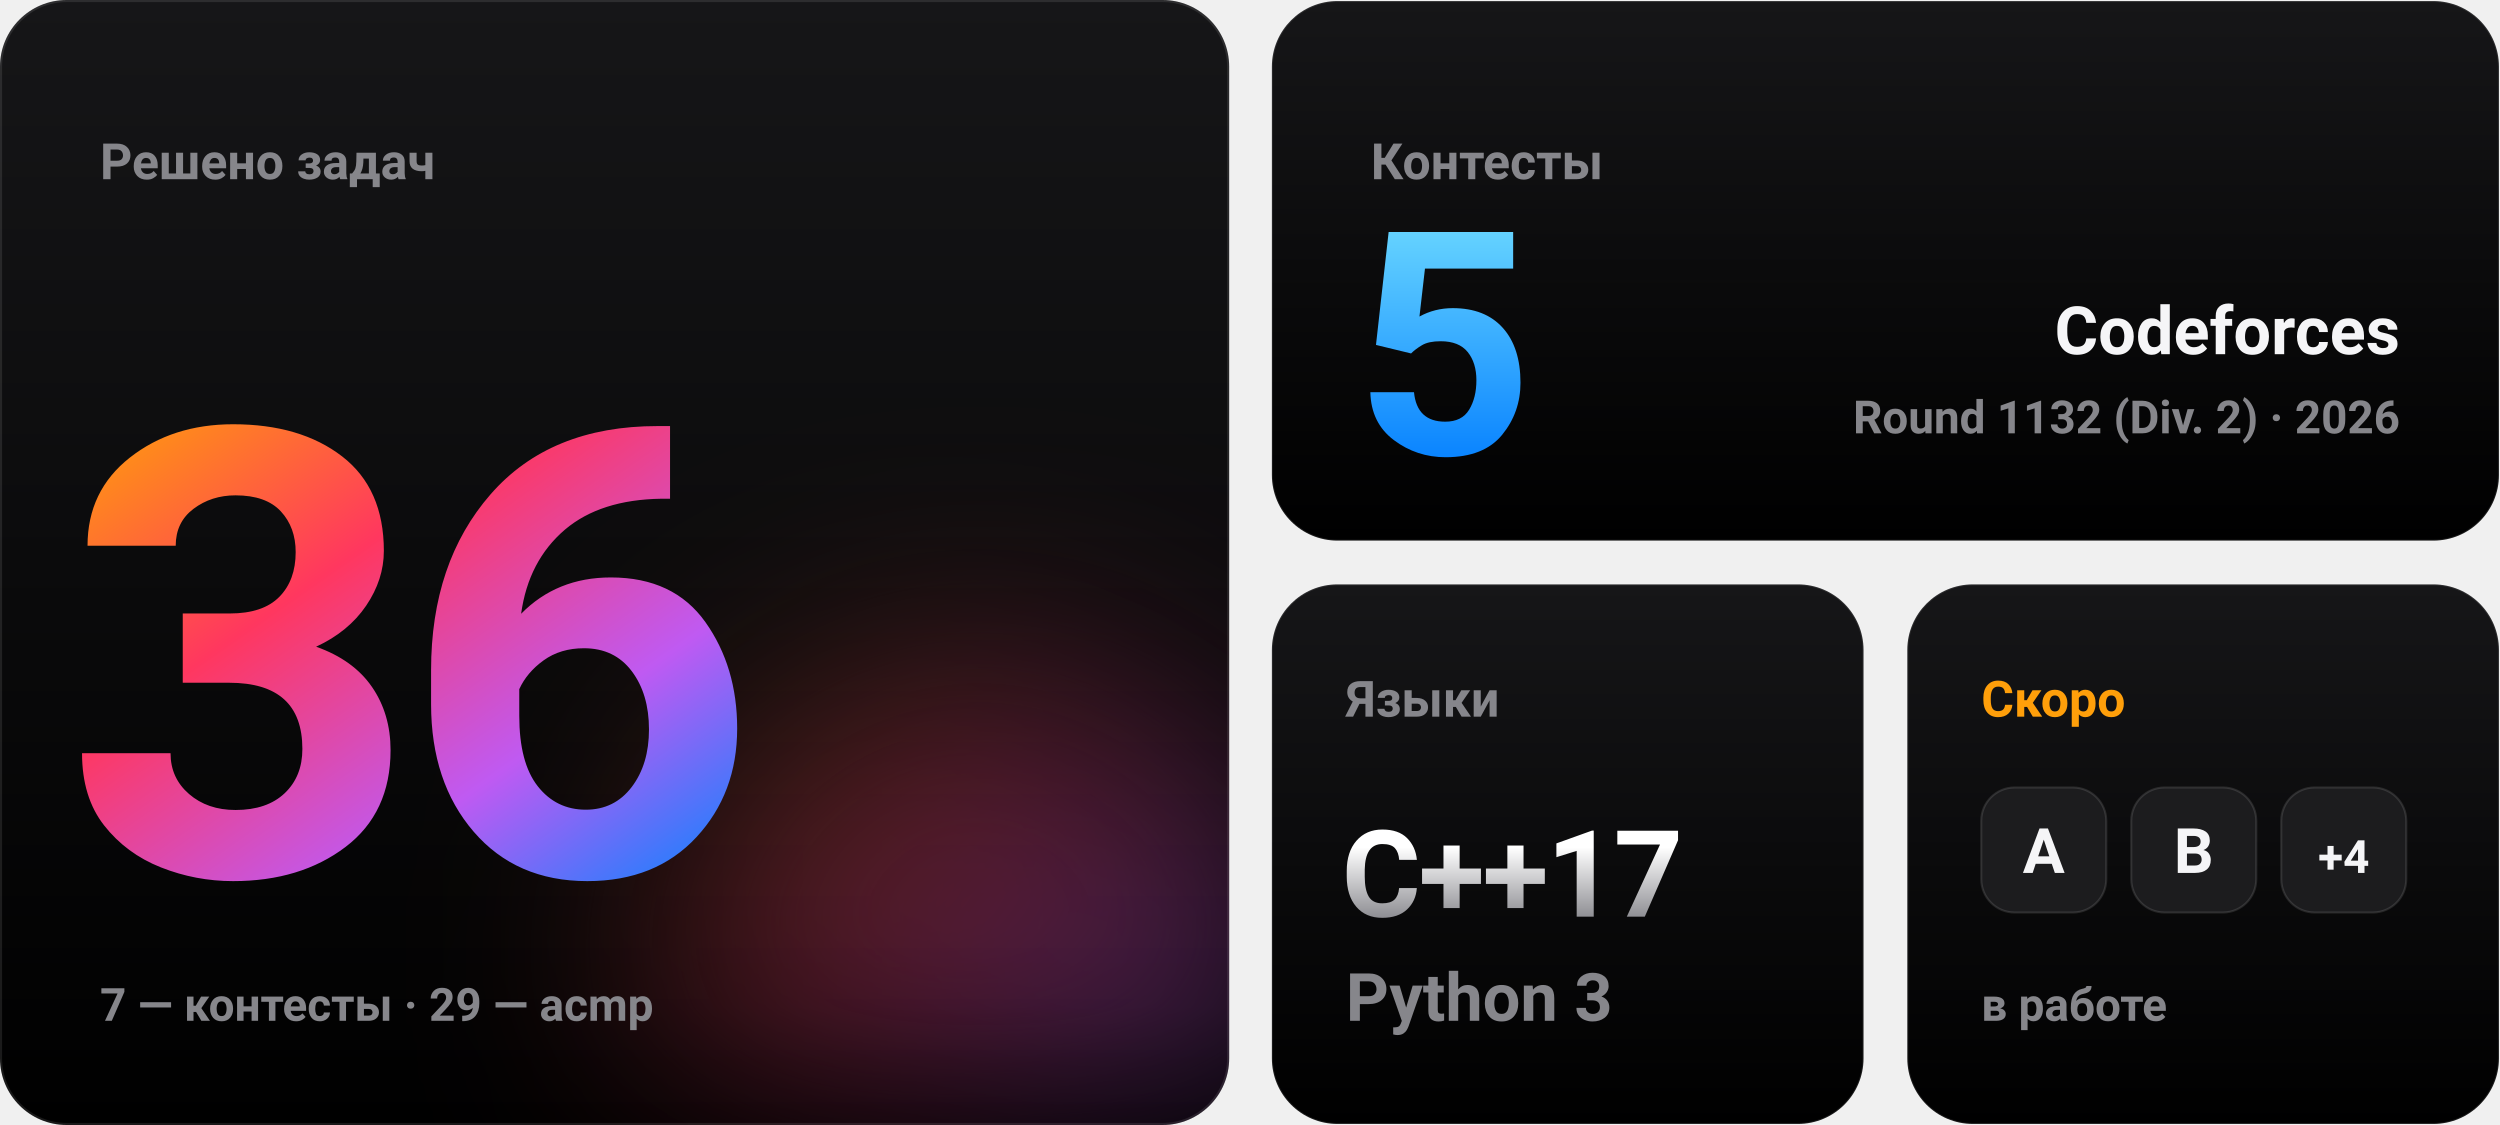
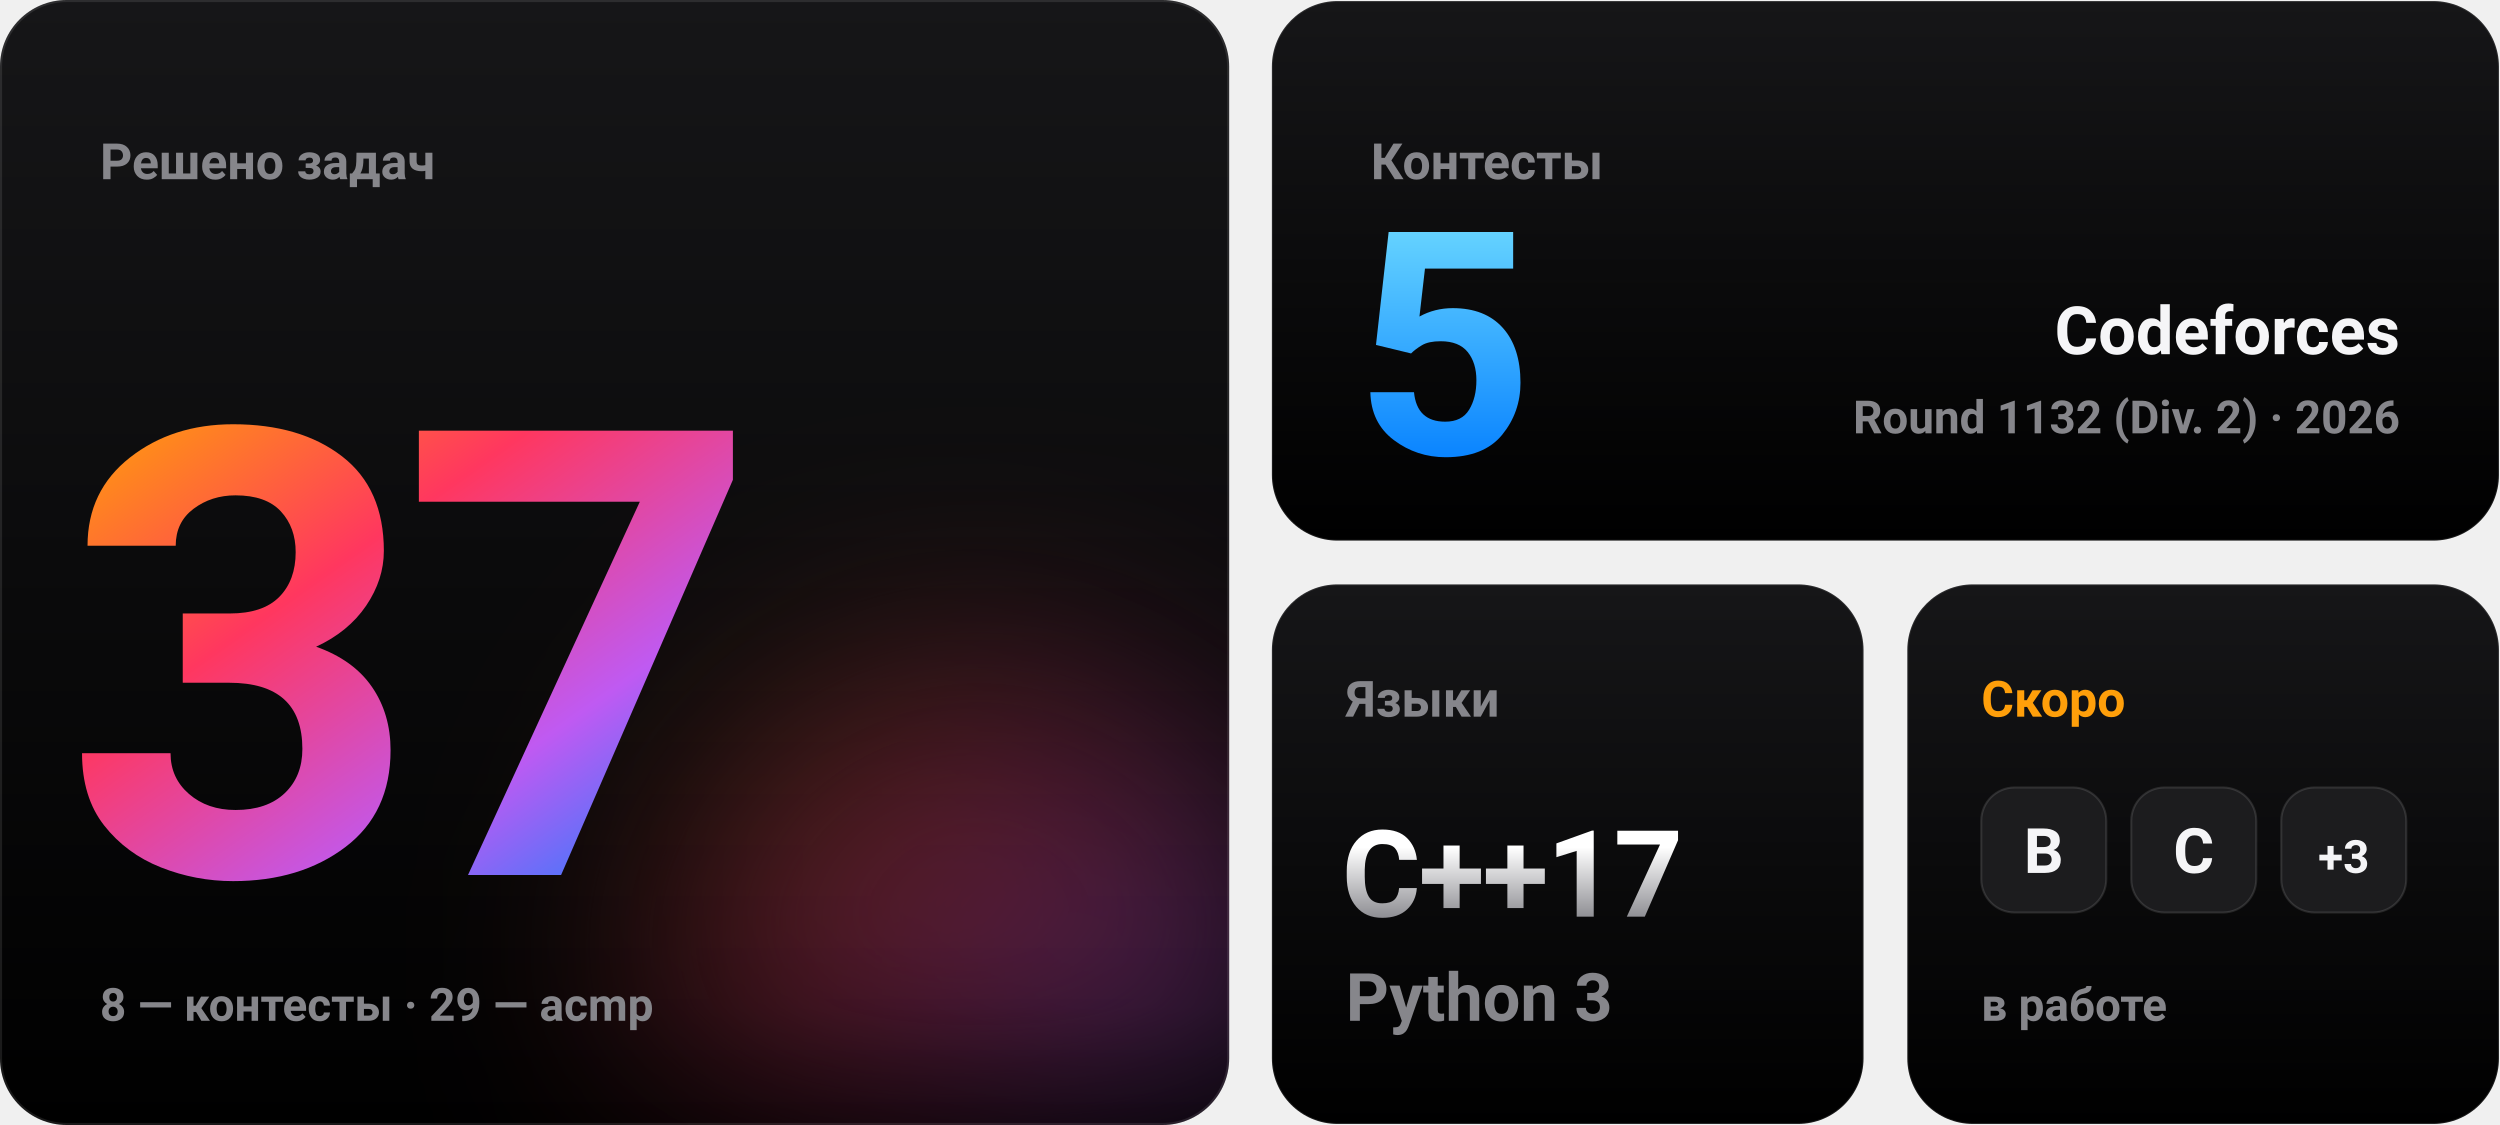
- <svg xmlns="http://www.w3.org/2000/svg" width="1200" height="540" viewBox="0 0 1200 540" role="img" aria-label="Решено задач: 36 (7 с контестов, 29 с acmp). Контестов: 5. Скоро: A, B, C, D, E, F.">
+ <svg xmlns="http://www.w3.org/2000/svg" width="1200" height="540" viewBox="0 0 1200 540" role="img" aria-label="Решено задач: 37 (8 с контестов, 29 с acmp). Контестов: 5. Скоро: B, C, D, E, F.">
  <defs>
    <linearGradient id="ai" x1="0" y1="0" x2="1" y2="1">
      <stop offset="0" stop-color="#ff9f0a" />
      <stop offset="0.35" stop-color="#ff375f" />
      <stop offset="0.7" stop-color="#bf5af2" />
      <stop offset="1" stop-color="#0a84ff" />
    </linearGradient>
    <linearGradient id="blue" x1="0" y1="0" x2="0" y2="1">
      <stop offset="0" stop-color="#64d2ff" />
      <stop offset="1" stop-color="#0a84ff" />
    </linearGradient>
    <linearGradient id="titanium" x1="0" y1="0" x2="0" y2="1">
      <stop offset="0.2" stop-color="#ffffff" />
      <stop offset="1" stop-color="#8e8e93" />
    </linearGradient>
    <linearGradient id="tile" x1="0" y1="0" x2="0" y2="1">
      <stop offset="0" stop-color="#161618" />
      <stop offset="1" stop-color="#000000" />
    </linearGradient>
    <filter id="blur" x="-100%" y="-100%" width="300%" height="300%">
      <feGaussianBlur stdDeviation="60" />
    </filter>
    <clipPath id="t1">
      <rect width="590" height="540" rx="32" />
    </clipPath>
  </defs>
  <g font-family="-apple-system, BlinkMacSystemFont, 'SF Pro Display', 'Segoe UI', Roboto, Helvetica, Arial, sans-serif">
    <g font-weight="600">
      <g clip-path="url(#t1)">
        <rect width="590" height="540" fill="url(#tile)" />
        <circle cx="470" cy="470" r="150" fill="url(#ai)" opacity="0.35" filter="url(#blur)">
          <animate attributeName="r" values="120;220;120" dur="5s" repeatCount="indefinite" calcMode="spline" keyTimes="0;0.5;1" keySplines="0.45 0 0.55 1;0.45 0 0.55 1" />
        </circle>
      </g>
      <rect x="0.5" y="0.5" width="589" height="539" rx="31.5" fill="none" stroke="#ffffff" stroke-opacity="0.1" />
      <text x="48" y="86" font-size="24" fill="#86868b">Решено задач</text>
      <g font-size="300" font-weight="700" letter-spacing="-10" fill="url(#ai)">
-         <text x="30" y="420" opacity="0">33<animate attributeName="opacity" values="0;1;0" keyTimes="0;0.000;0.250" calcMode="discrete" dur="0.8s" fill="freeze" />
+         <text x="30" y="420" opacity="0">34<animate attributeName="opacity" values="0;1;0" keyTimes="0;0.000;0.250" calcMode="discrete" dur="0.8s" fill="freeze" />
        </text>
-         <text x="30" y="420" opacity="0">34<animate attributeName="opacity" values="0;1;0" keyTimes="0;0.250;0.500" calcMode="discrete" dur="0.8s" fill="freeze" />
+         <text x="30" y="420" opacity="0">35<animate attributeName="opacity" values="0;1;0" keyTimes="0;0.250;0.500" calcMode="discrete" dur="0.8s" fill="freeze" />
        </text>
-         <text x="30" y="420" opacity="0">35<animate attributeName="opacity" values="0;1;0" keyTimes="0;0.500;0.750" calcMode="discrete" dur="0.8s" fill="freeze" />
+         <text x="30" y="420" opacity="0">36<animate attributeName="opacity" values="0;1;0" keyTimes="0;0.500;0.750" calcMode="discrete" dur="0.8s" fill="freeze" />
        </text>
-         <text x="30" y="420">36<animate attributeName="opacity" values="0;1" keyTimes="0;0.750" calcMode="discrete" dur="0.8s" fill="freeze" />
+         <text x="30" y="420">37<animate attributeName="opacity" values="0;1" keyTimes="0;0.750" calcMode="discrete" dur="0.8s" fill="freeze" />
        </text>
      </g>
-       <text x="48" y="490" font-size="22" fill="#86868b">7 — контесты  ·  29 — acmp</text>
+       <text x="48" y="490" font-size="22" fill="#86868b">8 — контесты  ·  29 — acmp</text>
      <rect x="610.5" y="0.5" width="589" height="259" rx="31.5" fill="url(#tile)" stroke="#ffffff" stroke-opacity="0.1" />
      <text x="658" y="86" font-size="24" fill="#86868b">Контесты</text>
      <text x="650" y="218" font-size="150" font-weight="700" letter-spacing="-4" fill="url(#blue)">5</text>
      <text x="1152" y="170" font-size="32" font-weight="700" fill="#f5f5f7" text-anchor="end">Codeforces</text>
      <text x="1152" y="208" font-size="22" fill="#86868b" text-anchor="end">Round 1132 (Div. 2) · 2026</text>
      <rect x="610.5" y="280.5" width="284" height="259" rx="31.5" fill="url(#tile)" stroke="#ffffff" stroke-opacity="0.1" />
      <text x="646" y="344" font-size="24" fill="#86868b">Языки</text>
      <text x="644" y="440" font-size="58" font-weight="700" letter-spacing="-1" fill="url(#titanium)">C++17</text>
      <text x="646" y="490" font-size="32" fill="#86868b">Python 3</text>
      <rect x="915.5" y="280.5" width="284" height="259" rx="31.5" fill="url(#tile)" stroke="#ffffff" stroke-opacity="0.1" />
      <text x="951" y="344" font-size="24" fill="#ff9f0a">Скоро</text>
      <rect x="951" y="378" width="60" height="60" rx="16" fill="#1c1c1e" stroke="#ffffff" stroke-opacity="0.12" />
-       <text x="981" y="419" font-size="30" font-weight="700" fill="#f5f5f7" text-anchor="middle">A</text>
+       <text x="981" y="419" font-size="30" font-weight="700" fill="#f5f5f7" text-anchor="middle">B</text>
      <rect x="1023" y="378" width="60" height="60" rx="16" fill="#1c1c1e" stroke="#ffffff" stroke-opacity="0.12" />
-       <text x="1053" y="419" font-size="30" font-weight="700" fill="#f5f5f7" text-anchor="middle">B</text>
+       <text x="1053" y="419" font-size="30" font-weight="700" fill="#f5f5f7" text-anchor="middle">C</text>
      <rect x="1095" y="378" width="60" height="60" rx="16" fill="#1c1c1e" stroke="#ffffff" stroke-opacity="0.12" />
-       <text x="1125" y="419" font-size="22" font-weight="700" fill="#f5f5f7" text-anchor="middle">+4</text>
+       <text x="1125" y="419" font-size="22" font-weight="700" fill="#f5f5f7" text-anchor="middle">+3</text>
      <text x="951" y="490" font-size="22" fill="#86868b">в работе</text>
    </g>
  </g>
</svg>
